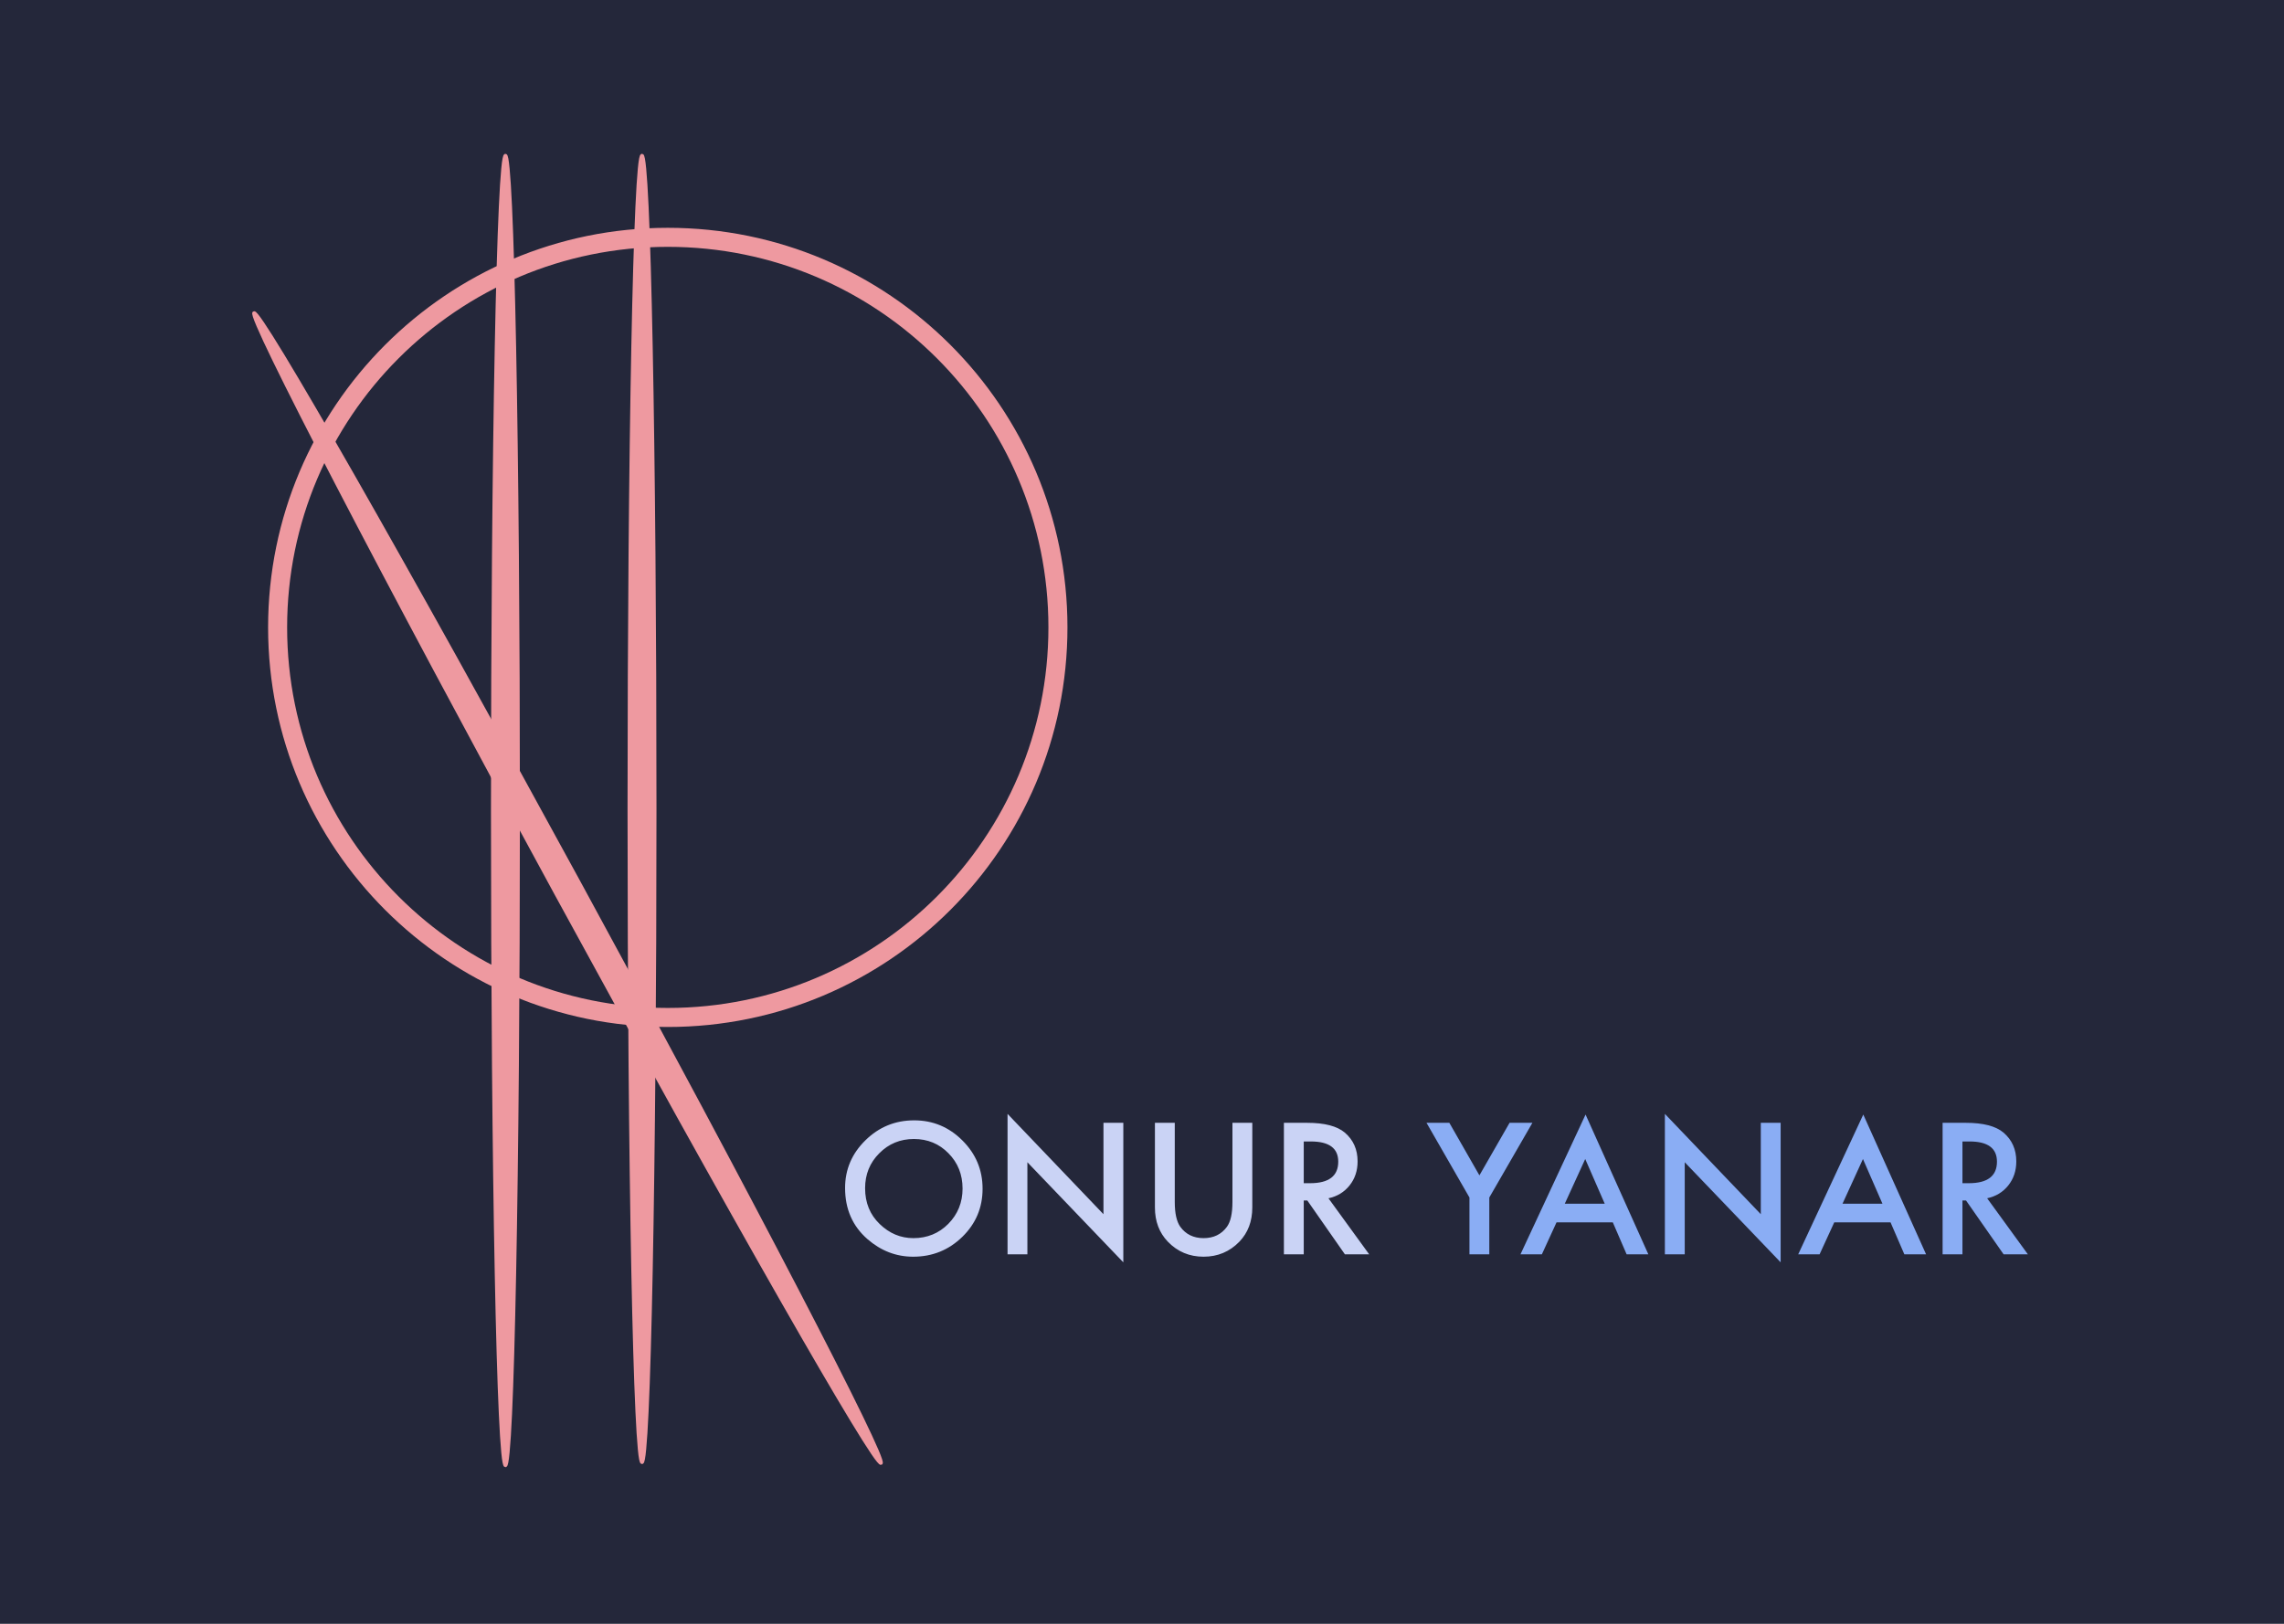
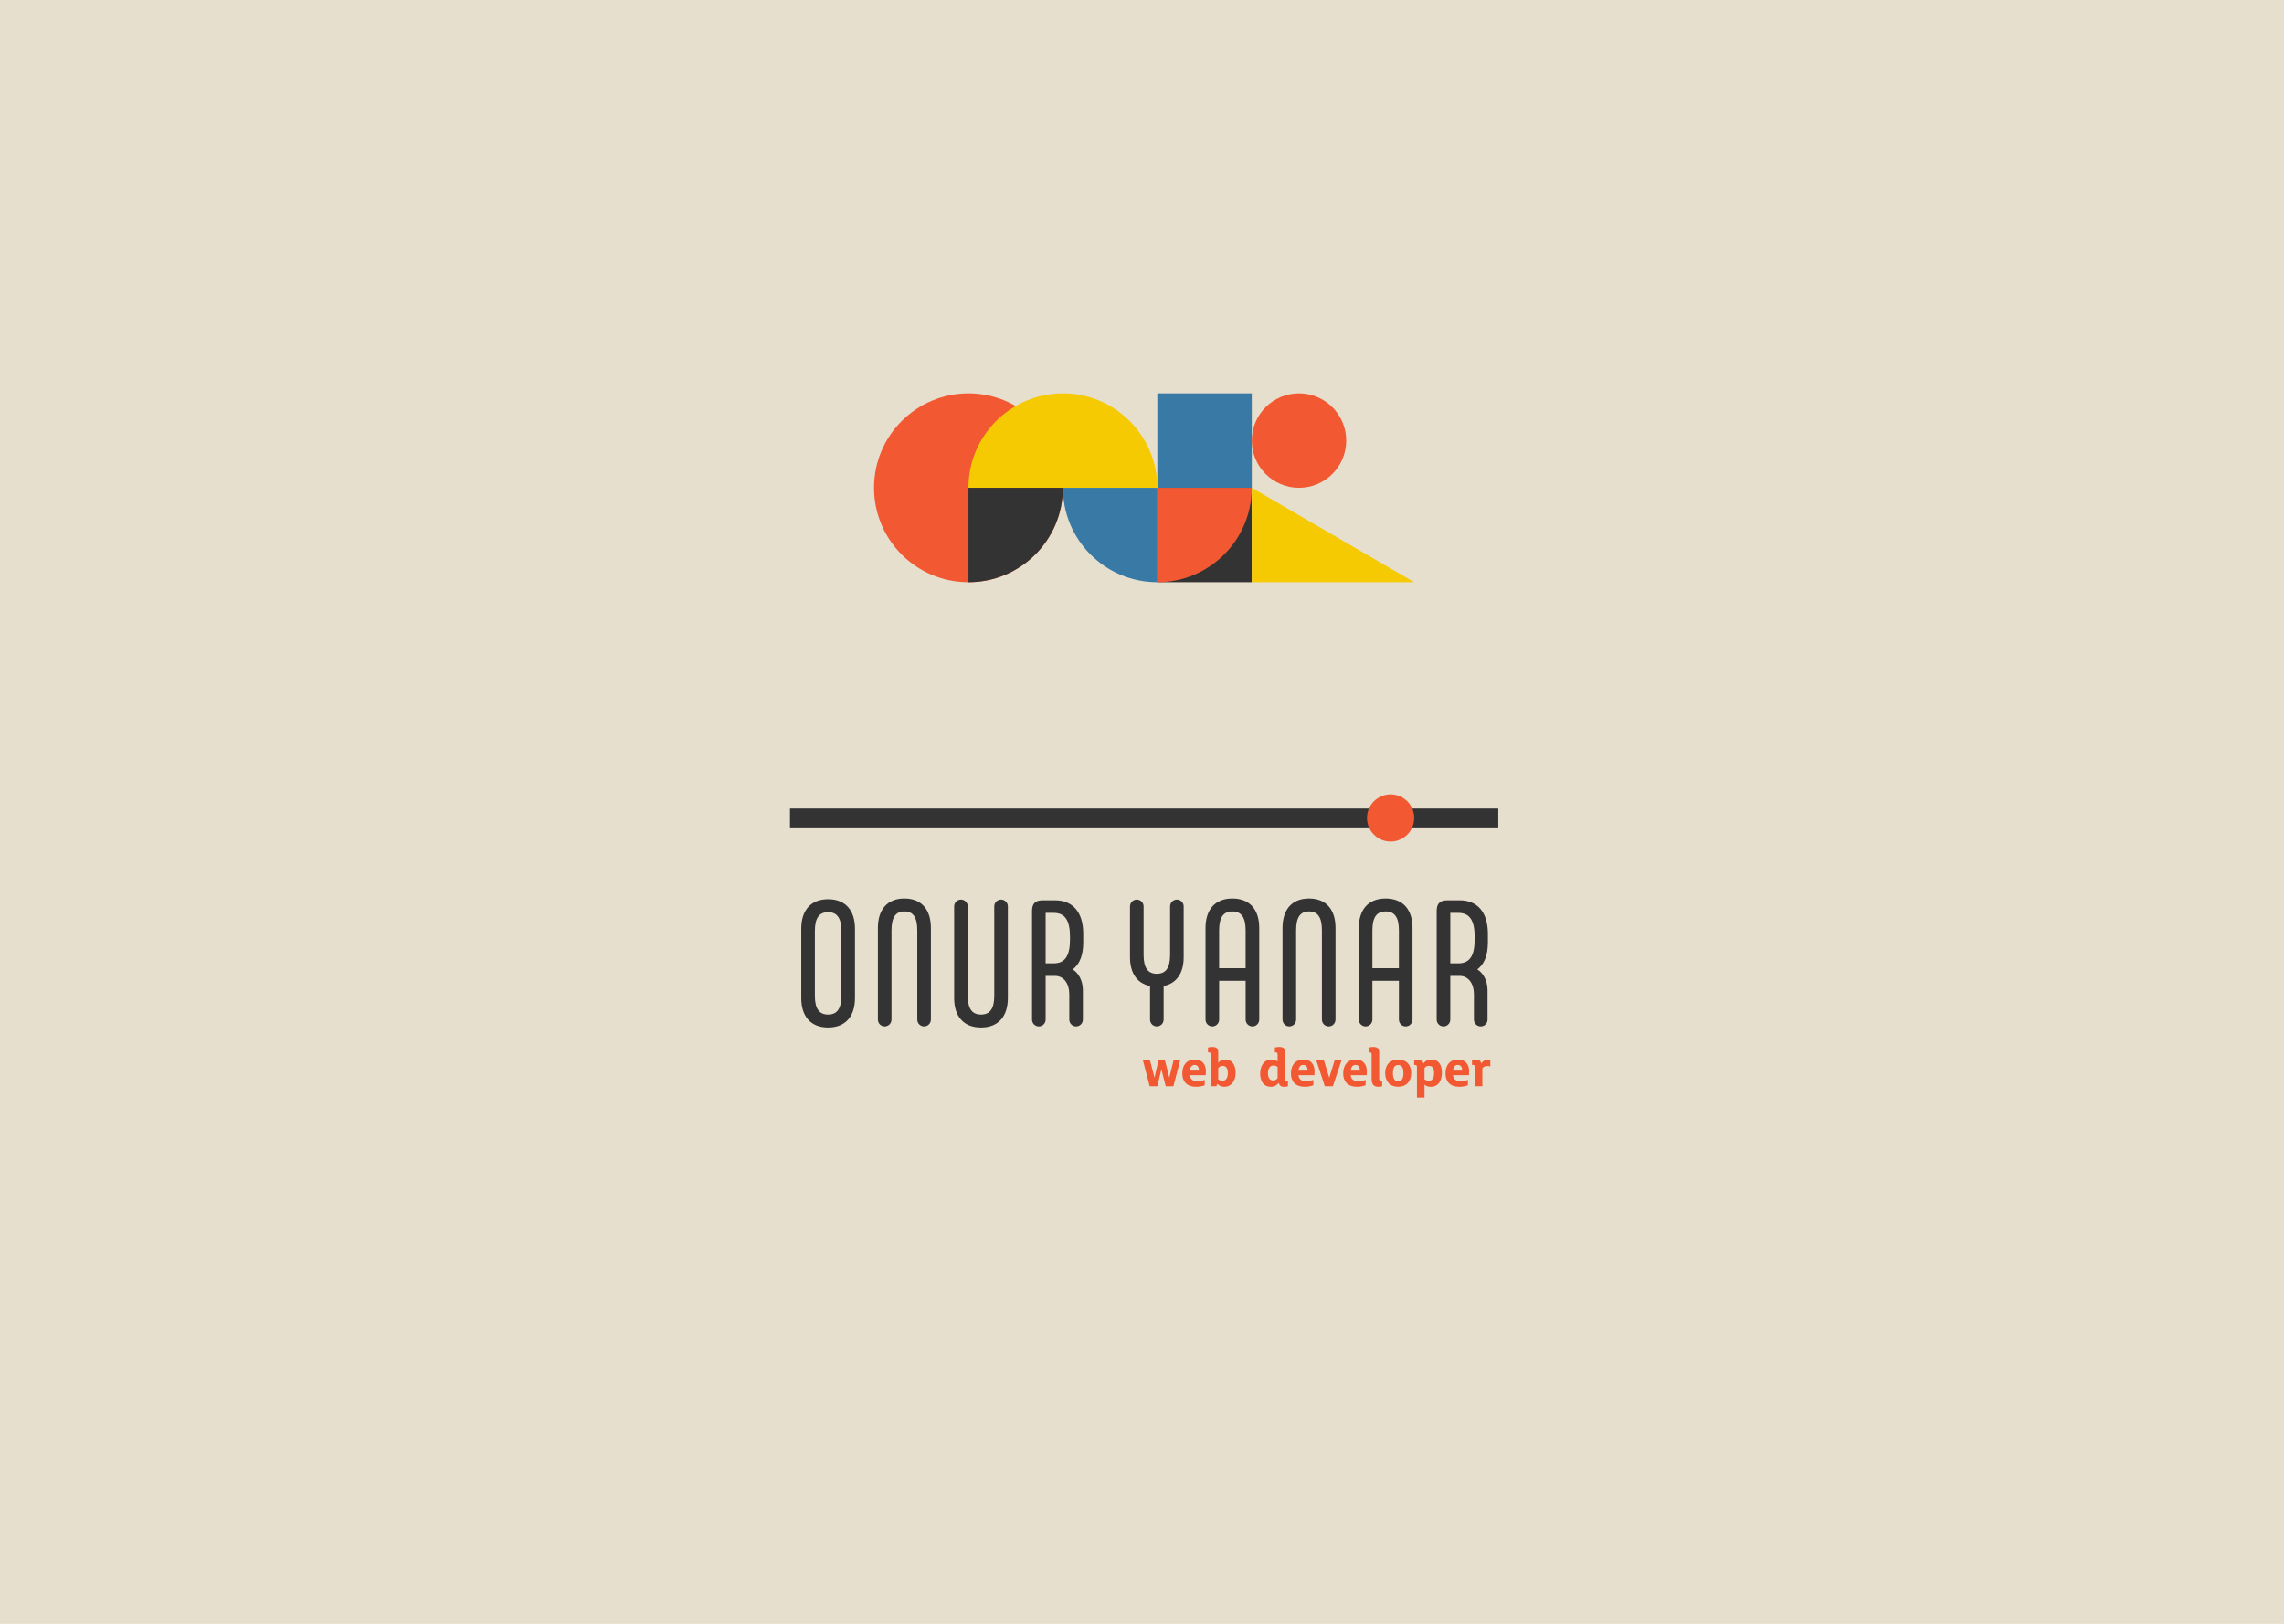
<svg xmlns="http://www.w3.org/2000/svg" width="1440" height="1024" viewBox="0 0 1440 1024" fill="none">
-   <rect width="1440" height="1024" fill="#24273A" />
-   <path d="M404.772 922.257C409.257 922.257 412.893 737.741 412.893 510.128C412.893 282.516 409.257 98 404.772 98C400.287 98 396.651 282.516 396.651 510.128C396.651 737.741 400.287 922.257 404.772 922.257Z" fill="#EE99A0" stroke="#EE99A0" stroke-width="2" stroke-miterlimit="15.118" />
-   <path d="M421.015 641.634C556.869 641.634 667 531.502 667 395.648C667 259.794 556.869 149.663 421.015 149.663C285.161 149.663 175.029 259.794 175.029 395.648C175.029 531.502 285.161 641.634 421.015 641.634Z" stroke="#EE99A0" stroke-width="12" stroke-miterlimit="15.118" />
-   <path d="M318.668 924.214C323.153 924.214 326.789 739.259 326.789 511.107C326.789 282.954 323.153 98 318.668 98C314.182 98 310.546 282.954 310.546 511.107C310.546 739.259 314.182 924.214 318.668 924.214Z" fill="#EE99A0" stroke="#EE99A0" stroke-width="2" stroke-miterlimit="15.118" />
-   <path d="M555.475 922.77C559.413 920.624 474.105 756.475 364.934 556.135C255.763 355.794 164.07 195.125 160.131 197.271C156.193 199.418 241.501 363.566 350.672 563.907C459.843 764.247 551.536 924.916 555.475 922.77Z" fill="#EE99A0" stroke="#EE99A0" stroke-width="2" stroke-miterlimit="16" />
-   <path d="M532.801 749.159C532.801 737.486 537.08 727.46 545.638 719.081C554.16 710.702 564.401 706.513 576.36 706.513C588.177 706.513 598.31 710.738 606.761 719.188C615.247 727.639 619.49 737.79 619.49 749.643C619.49 761.566 615.229 771.682 606.707 779.989C598.149 788.332 587.819 792.504 575.716 792.504C565.009 792.504 555.395 788.798 546.873 781.386C537.492 773.186 532.801 762.444 532.801 749.159ZM545.423 749.32C545.423 758.487 548.502 766.024 554.661 771.933C560.784 777.841 567.856 780.795 575.877 780.795C584.578 780.795 591.919 777.787 597.898 771.771C603.878 765.684 606.868 758.272 606.868 749.535C606.868 740.691 603.914 733.279 598.006 727.299C592.133 721.283 584.865 718.275 576.199 718.275C567.57 718.275 560.283 721.283 554.339 727.299C548.395 733.243 545.423 740.583 545.423 749.32ZM635.228 791V702.431L695.706 765.702V708.07H708.221V796.049L647.742 732.938V791H635.228ZM740.662 708.07V758.021C740.662 765.147 741.826 770.357 744.153 773.651C747.627 778.414 752.514 780.795 758.816 780.795C765.154 780.795 770.06 778.414 773.533 773.651C775.861 770.465 777.024 765.255 777.024 758.021V708.07H789.539V761.459C789.539 770.196 786.818 777.393 781.375 783.051C775.252 789.353 767.732 792.504 758.816 792.504C749.9 792.504 742.399 789.353 736.312 783.051C730.869 777.393 728.147 770.196 728.147 761.459V708.07H740.662ZM837.557 755.658L863.23 791H847.923L824.236 757.055H821.98V791H809.466V708.07H824.129C835.086 708.07 842.999 710.129 847.869 714.247C853.24 718.83 855.926 724.882 855.926 732.401C855.926 738.274 854.243 743.323 850.877 747.548C847.511 751.773 843.071 754.477 837.557 755.658ZM821.98 746.151H825.955C837.807 746.151 843.733 741.622 843.733 732.562C843.733 724.076 837.968 719.833 826.438 719.833H821.98V746.151Z" fill="#CAD3F5" />
-   <path d="M926.448 755.175L899.378 708.07H913.772L932.732 741.21L951.746 708.07H966.141L938.963 755.175V791H926.448V755.175ZM1016.84 770.858H981.341L972.103 791H958.621L999.656 702.86L1039.24 791H1025.54L1016.84 770.858ZM1011.74 759.096L999.441 730.897L986.551 759.096H1011.74ZM1049.66 791V702.431L1110.14 765.702V708.07H1122.65V796.049L1062.18 732.938V791H1049.66ZM1191.94 770.858H1156.44L1147.2 791H1133.72L1174.75 702.86L1214.34 791H1200.64L1191.94 770.858ZM1186.84 759.096L1174.54 730.897L1161.65 759.096H1186.84ZM1252.85 755.658L1278.52 791H1263.22L1239.53 757.055H1237.27V791H1224.76V708.07H1239.42C1250.38 708.07 1258.29 710.129 1263.16 714.247C1268.53 718.83 1271.22 724.882 1271.22 732.401C1271.22 738.274 1269.54 743.323 1266.17 747.548C1262.8 751.773 1258.36 754.477 1252.85 755.658ZM1237.27 746.151H1241.25C1253.1 746.151 1259.03 741.622 1259.03 732.562C1259.03 724.076 1253.26 719.833 1241.73 719.833H1237.27V746.151Z" fill="#8AADF4" />
+   <rect width="1440" height="1024" fill="#E6DFCD" />
+   <g clip-path="url(#clip0_15_2)">
+     <path d="M1017.7 134.298H422.298V729.702H1017.7V134.298Z" fill="#E6DFCD" />
+     <path d="M610.588 367.154C643.472 367.154 670.129 340.497 670.129 307.614C670.129 274.731 643.472 248.074 610.588 248.074C577.705 248.074 551.048 274.731 551.048 307.614C551.048 340.497 577.705 367.154 610.588 367.154Z" fill="#F25832" />
+     <path d="M789.21 307.614H729.669V367.154H789.21V307.614Z" fill="#333333" />
+     <path d="M789.21 248.074H729.669V307.614H789.21V248.074Z" fill="#3879A5" />
+     <path d="M789.21 307.614H729.669V367.154C762.554 367.154 789.21 340.498 789.21 307.614Z" fill="#F25832" />
+     <path d="M789.209 307.614V367.154H891.619L789.209 307.614Z" fill="#F6CA03" />
+     <path d="M818.98 307.614C835.421 307.614 848.75 294.285 848.75 277.844C848.75 261.402 835.421 248.074 818.98 248.074C802.538 248.074 789.209 261.402 789.209 277.844C789.209 294.285 802.538 307.614 818.98 307.614Z" fill="#F25832" />
+     <path d="M670.129 248.074C637.245 248.074 610.588 274.73 610.588 307.614H729.669C729.669 274.73 703.013 248.074 670.129 248.074Z" fill="#F6CA03" />
+     <path d="M729.669 367.154V307.614H670.129C670.129 340.498 696.785 367.154 729.669 367.154Z" fill="#3879A5" />
+     <path d="M670.129 307.614H610.588V367.154C643.473 367.154 670.129 340.498 670.129 307.614Z" fill="#333333" />
+     <path d="M944.61 509.873H498.057V521.781H944.61V509.873Z" fill="#333333" />
+     <path d="M505.166 629.371V585.638C505.166 574.195 511.037 567.056 522.099 567.056C533.162 567.056 539.033 574.195 539.033 585.638V629.371C539.033 640.814 533.162 647.953 522.099 647.953C511.037 647.953 505.166 640.814 505.166 629.371ZM530.453 627.894V587.109C530.453 578.612 527.518 575.213 522.099 575.213C516.681 575.213 513.746 578.612 513.746 587.109V627.894C513.746 636.39 516.681 639.79 522.099 639.79C527.518 639.79 530.453 636.39 530.453 627.894Z" fill="#333333" />
+     <path d="M553.483 642.964V585.18C553.483 573.736 559.24 566.597 570.19 566.597C581.139 566.597 586.897 573.736 586.897 585.18V642.964C586.897 645.345 584.98 647.269 582.604 647.269C580.228 647.269 578.317 645.345 578.317 642.964V586.65C578.317 578.154 575.495 574.754 570.19 574.754C564.885 574.754 562.063 578.154 562.063 586.65V642.964C562.063 645.345 560.145 647.269 557.77 647.269C555.394 647.269 553.483 645.345 553.483 642.964Z" fill="#333333" />
+     <path d="M601.568 629.371V571.587C601.568 569.205 603.485 567.282 605.855 567.282C608.225 567.282 610.148 569.205 610.148 571.587V627.9C610.148 636.396 613.083 639.796 618.501 639.796C623.919 639.796 626.855 636.396 626.855 627.9V571.587C626.855 569.205 628.772 567.282 631.142 567.282C633.511 567.282 635.429 569.205 635.429 571.587V629.371C635.429 640.814 629.558 647.953 618.495 647.953C607.433 647.953 601.562 640.814 601.562 629.371H601.568Z" fill="#333333" />
+     <path d="M676.297 611.354C679.459 613.164 682.733 617.814 682.733 624.494V642.964C682.733 645.345 680.816 647.269 678.441 647.269C676.065 647.269 674.154 645.345 674.154 642.964V626.876C674.154 620.416 670.766 615.432 665.234 615.432H659.251V642.964C659.251 645.345 657.333 647.269 654.958 647.269C652.582 647.269 650.671 645.345 650.671 642.964V574.528C650.671 569.771 652.701 567.728 657.554 567.728H665.115C676.404 567.728 682.954 575.207 682.954 588.913V594.236C682.954 602.053 680.923 607.829 676.291 611.342L676.297 611.354ZM674.6 592.432V590.735C674.6 580.536 671.552 575.665 664.329 575.665H659.251V607.501H664.329C671.552 607.501 674.6 602.631 674.6 592.432Z" fill="#333333" />
+     <path d="M746.281 571.587V603.649C746.281 613.503 741.881 620.19 733.641 621.779V642.964C733.641 645.345 731.723 647.269 729.354 647.269C726.984 647.269 725.067 645.345 725.067 642.964V621.779C716.826 620.195 712.426 613.509 712.426 603.649V571.587C712.426 569.205 714.343 567.282 716.713 567.282C719.083 567.282 721.006 569.205 721.006 571.587V602.179C721.006 610.675 723.941 614.075 729.36 614.075C734.778 614.075 737.713 610.675 737.713 602.179V571.587C737.713 569.205 739.63 567.282 742 567.282C744.37 567.282 746.287 569.205 746.287 571.587H746.281Z" fill="#333333" />
+     <path d="M793.913 585.18V642.964C793.913 645.345 791.996 647.269 789.626 647.269C787.257 647.269 785.34 645.345 785.34 642.964V618.493H768.632V642.964C768.632 645.345 766.715 647.269 764.34 647.269C761.964 647.269 760.053 645.345 760.053 642.964V585.18C760.053 573.736 765.923 566.597 776.986 566.597C788.049 566.597 793.919 573.736 793.919 585.18H793.913ZM785.334 610.562V586.656C785.334 578.16 782.398 574.76 776.98 574.76C771.562 574.76 768.627 578.16 768.627 586.656V610.562H785.334Z" fill="#333333" />
+     <path d="M808.59 642.964V585.18C808.59 573.736 814.348 566.597 825.297 566.597C836.247 566.597 842.004 573.736 842.004 585.18V642.964C842.004 645.345 840.087 647.269 837.712 647.269C835.336 647.269 833.425 645.345 833.425 642.964V586.65C833.425 578.154 830.602 574.754 825.297 574.754C819.992 574.754 817.17 578.154 817.17 586.65V642.964C817.17 645.345 815.253 647.269 812.877 647.269C810.502 647.269 808.59 645.345 808.59 642.964Z" fill="#333333" />
+     <path d="M890.542 585.18V642.964C890.542 645.345 888.625 647.269 886.255 647.269C883.885 647.269 881.968 645.345 881.968 642.964V618.493H865.261V642.964C865.261 645.345 863.344 647.269 860.968 647.269C858.592 647.269 856.681 645.345 856.681 642.964V585.18C856.681 573.736 862.552 566.597 873.614 566.597C884.677 566.597 890.548 573.736 890.548 585.18H890.542ZM881.962 610.562V586.656C881.962 578.16 879.027 574.76 873.608 574.76C868.19 574.76 865.255 578.16 865.255 586.656V610.562H881.962Z" fill="#333333" />
+     <path d="M931.404 611.354C934.566 613.164 937.84 617.814 937.84 624.494V642.964C937.84 645.345 935.923 647.269 933.547 647.269C931.172 647.269 929.261 645.345 929.261 642.964V626.876C929.261 620.416 925.873 615.432 920.341 615.432H914.358V642.964C914.358 645.345 912.44 647.269 910.065 647.269C907.689 647.269 905.778 645.345 905.778 642.964V574.528C905.778 569.771 907.808 567.728 912.661 567.728H920.222C931.511 567.728 938.061 575.207 938.061 588.913V594.236C938.061 602.053 936.03 607.829 931.398 611.342L931.404 611.354ZM929.713 592.432V590.735C929.713 580.536 926.665 575.665 919.442 575.665H914.364V607.501H919.442C926.665 607.501 929.713 602.631 929.713 592.432Z" fill="#333333" />
+     <path d="M876.734 530.712C884.955 530.712 891.619 524.048 891.619 515.827C891.619 507.606 884.955 500.942 876.734 500.942C868.513 500.942 861.849 507.606 861.849 515.827C861.849 524.048 868.513 530.712 876.734 530.712Z" fill="#F25832" />
+     <path d="M732.224 674.312L729.664 685H724.832L720.544 668.488H724.992L727.872 679.624L730.432 668.488H734.432L737.184 679.592L739.968 668.488H744.096L739.808 685H734.944L732.224 674.312ZM754.041 685.352C748.441 685.352 745.401 682.088 745.401 676.968C745.401 671.496 748.345 668.136 753.241 668.136C758.553 668.136 760.281 671.88 760.281 675.464C760.281 677.256 760.153 678.024 760.153 678.024H750.137C750.393 680.584 752.025 681.832 754.969 681.832C757.401 681.832 759.545 681 759.545 681V684.36C759.545 684.36 757.433 685.352 754.041 685.352ZM750.169 675.144H755.897C755.929 672.776 754.969 671.56 753.209 671.56C751.417 671.56 750.393 672.712 750.169 675.144ZM771.935 685.352C769.791 685.352 768.479 684.52 767.487 683.4L766.943 685H763.295V664.872C763.295 663.88 762.847 663.624 761.887 663.592H761.599V660.584C761.599 660.584 762.655 660.2 764.511 660.2C766.943 660.2 768.063 661.288 768.063 663.592V670.248C768.063 670.248 769.311 668.136 772.447 668.136C777.119 668.136 779.039 672.008 779.039 676.424C779.039 681.672 776.319 685.352 771.935 685.352ZM768.063 680.648C768.063 680.648 769.023 681.576 770.719 681.576C773.055 681.576 774.111 679.624 774.111 676.648C774.111 673.8 773.119 672.136 770.815 672.136C768.959 672.136 768.063 673.576 768.063 673.576V680.648ZM809.631 685.352C807.647 685.352 806.591 684.552 806.239 682.824C805.727 683.528 804.223 685.352 801.247 685.352C796.703 685.352 794.495 681.896 794.495 677C794.495 672.488 796.703 668.136 801.695 668.136C803.519 668.136 804.703 668.744 805.503 669.416V664.872C805.503 663.88 805.023 663.624 804.095 663.592H803.775V660.584C803.775 660.584 804.959 660.2 806.687 660.2C809.119 660.2 810.239 661.288 810.239 663.592V680.712C810.239 681.736 810.783 681.96 811.743 681.96H811.999V685C811.999 685 811.007 685.352 809.631 685.352ZM802.719 681.384C804.511 681.384 805.503 679.912 805.503 679.912V672.872C805.503 672.872 804.575 671.912 802.911 671.912C800.639 671.912 799.423 673.832 799.423 676.808C799.423 679.72 800.607 681.384 802.719 681.384ZM822.541 685.352C816.941 685.352 813.901 682.088 813.901 676.968C813.901 671.496 816.845 668.136 821.741 668.136C827.053 668.136 828.781 671.88 828.781 675.464C828.781 677.256 828.653 678.024 828.653 678.024H818.637C818.893 680.584 820.525 681.832 823.469 681.832C825.901 681.832 828.045 681 828.045 681V684.36C828.045 684.36 825.933 685.352 822.541 685.352ZM818.669 675.144H824.397C824.429 672.776 823.469 671.56 821.709 671.56C819.917 671.56 818.893 672.712 818.669 675.144ZM840.35 685H835.262L829.822 668.488H834.654L838.046 679.624L841.502 668.488H845.854L840.35 685ZM855.478 685.352C849.878 685.352 846.838 682.088 846.838 676.968C846.838 671.496 849.782 668.136 854.678 668.136C859.99 668.136 861.718 671.88 861.718 675.464C861.718 677.256 861.59 678.024 861.59 678.024H851.574C851.83 680.584 853.462 681.832 856.406 681.832C858.838 681.832 860.982 681 860.982 681V684.36C860.982 684.36 858.87 685.352 855.478 685.352ZM851.606 675.144H857.334C857.366 672.776 856.406 671.56 854.646 671.56C852.854 671.56 851.83 672.712 851.606 675.144ZM868.989 685.352C866.077 685.352 864.765 683.656 864.765 680.552V664.872C864.765 663.944 864.381 663.656 863.549 663.624C863.453 663.592 863.133 663.592 863.069 663.592V660.584C863.069 660.584 864.253 660.2 865.885 660.2C868.349 660.2 869.533 661.288 869.533 663.592V679.816C869.533 681.32 869.949 681.768 871.005 681.768H871.421V685C871.421 685 870.525 685.352 868.989 685.352ZM881.531 685.352C876.507 685.352 873.307 682.088 873.307 676.712C873.307 671.336 876.571 668.136 881.531 668.136C886.523 668.136 889.723 671.336 889.723 676.712C889.723 682.12 886.491 685.352 881.531 685.352ZM881.531 681.896C883.707 681.896 884.827 680.104 884.827 676.68C884.827 673.288 883.739 671.592 881.531 671.592C879.291 671.592 878.203 673.288 878.203 676.68C878.203 680.104 879.291 681.896 881.531 681.896ZM900.828 681.576C902.908 681.576 904.156 679.784 904.156 676.68C904.156 673.896 903.196 672.136 900.892 672.136C898.94 672.136 898.108 673.608 898.108 673.608V680.648C898.492 680.872 899.324 681.576 900.828 681.576ZM902.044 685.352C900.22 685.352 898.972 684.744 898.108 684.04V692.168H893.34V672.776C893.34 671.752 892.86 671.528 891.868 671.528H891.58V668.488C891.58 668.488 892.54 668.136 894.012 668.136C896.06 668.136 897.116 668.936 897.404 670.696C897.82 669.928 899.42 668.136 902.332 668.136C907.324 668.136 909.084 671.944 909.084 676.488C909.084 681.32 906.908 685.352 902.044 685.352ZM919.978 685.352C914.378 685.352 911.338 682.088 911.338 676.968C911.338 671.496 914.282 668.136 919.178 668.136C924.49 668.136 926.218 671.88 926.218 675.464C926.218 677.256 926.09 678.024 926.09 678.024H916.074C916.33 680.584 917.962 681.832 920.906 681.832C923.338 681.832 925.482 681 925.482 681V684.36C925.482 684.36 923.37 685.352 919.978 685.352ZM916.106 675.144H921.834C921.866 672.776 920.906 671.56 919.146 671.56C917.354 671.56 916.33 672.712 916.106 675.144ZM929.809 685V672.776C929.809 671.784 929.361 671.528 928.337 671.528H928.049V668.488C928.049 668.488 929.009 668.136 930.481 668.136C932.273 668.136 933.489 668.68 933.905 670.696C934.897 669 936.529 668.136 937.969 668.136C939.121 668.136 939.601 668.488 939.601 668.488V672.488C939.601 672.488 938.833 672.232 937.745 672.232C936.177 672.232 935.089 672.936 934.577 673.672V685H929.809Z" fill="#F25832" />
+   </g>
+   <defs>
+     <clipPath id="clip0_15_2">
+       <rect width="596" height="596" fill="white" transform="translate(422 134)" />
+     </clipPath>
+   </defs>
</svg>
